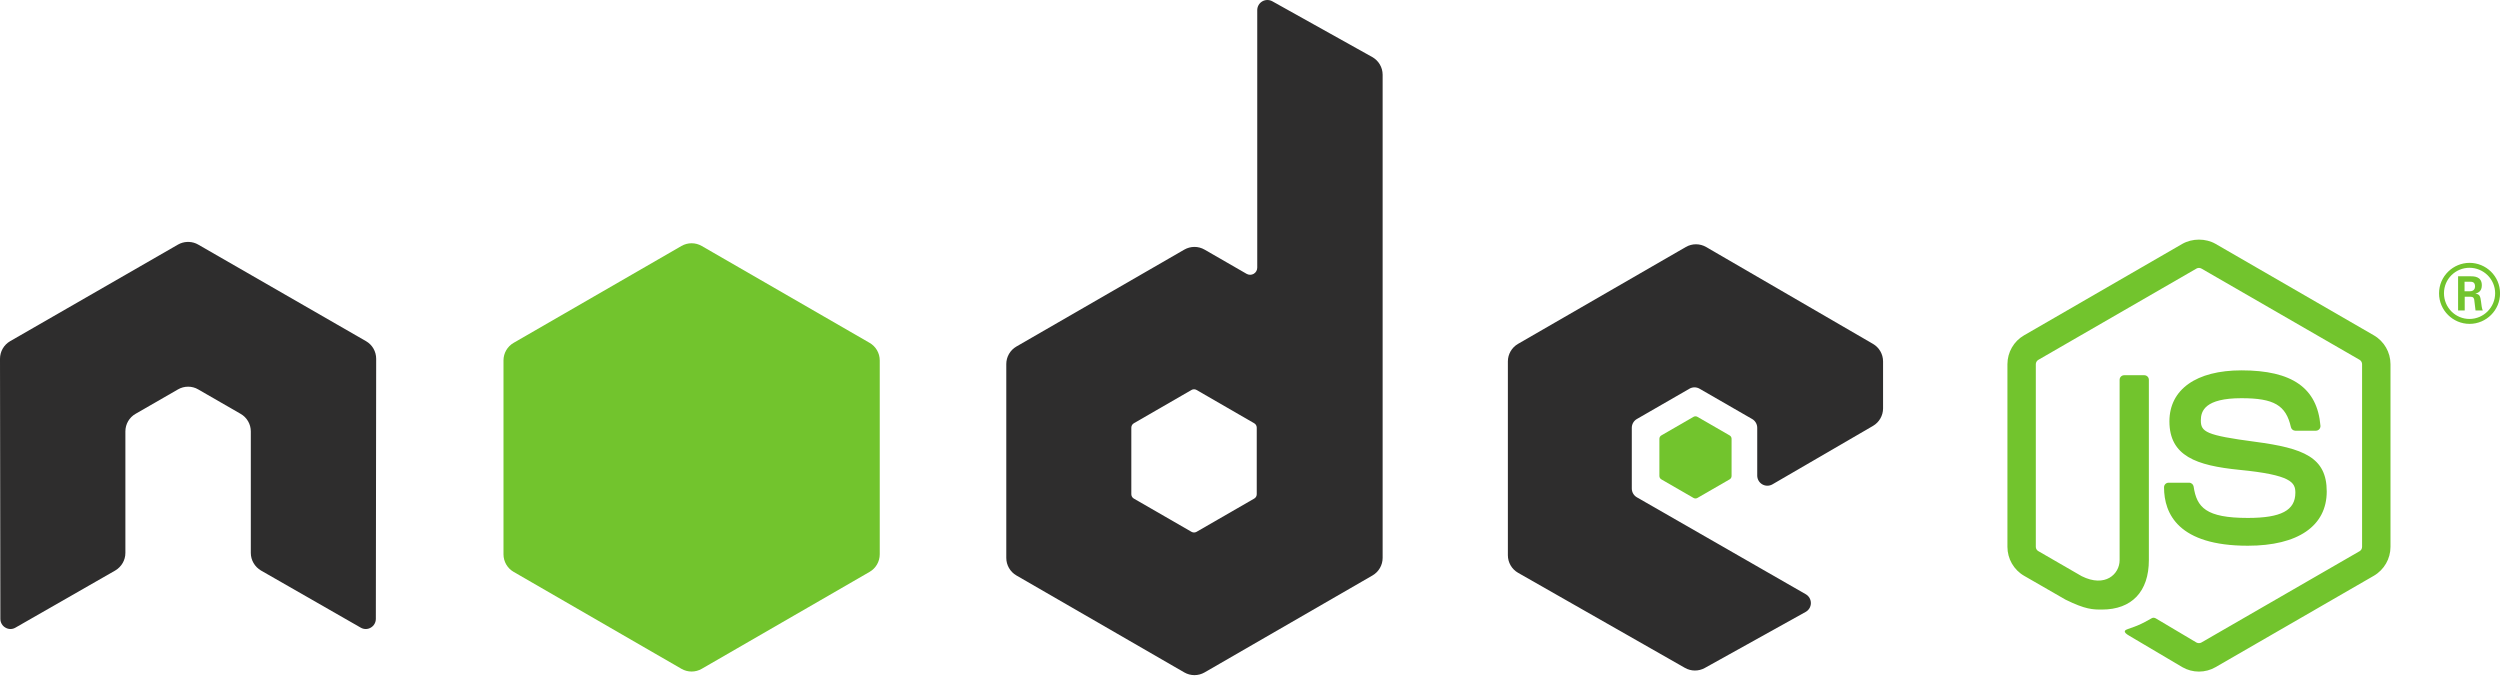
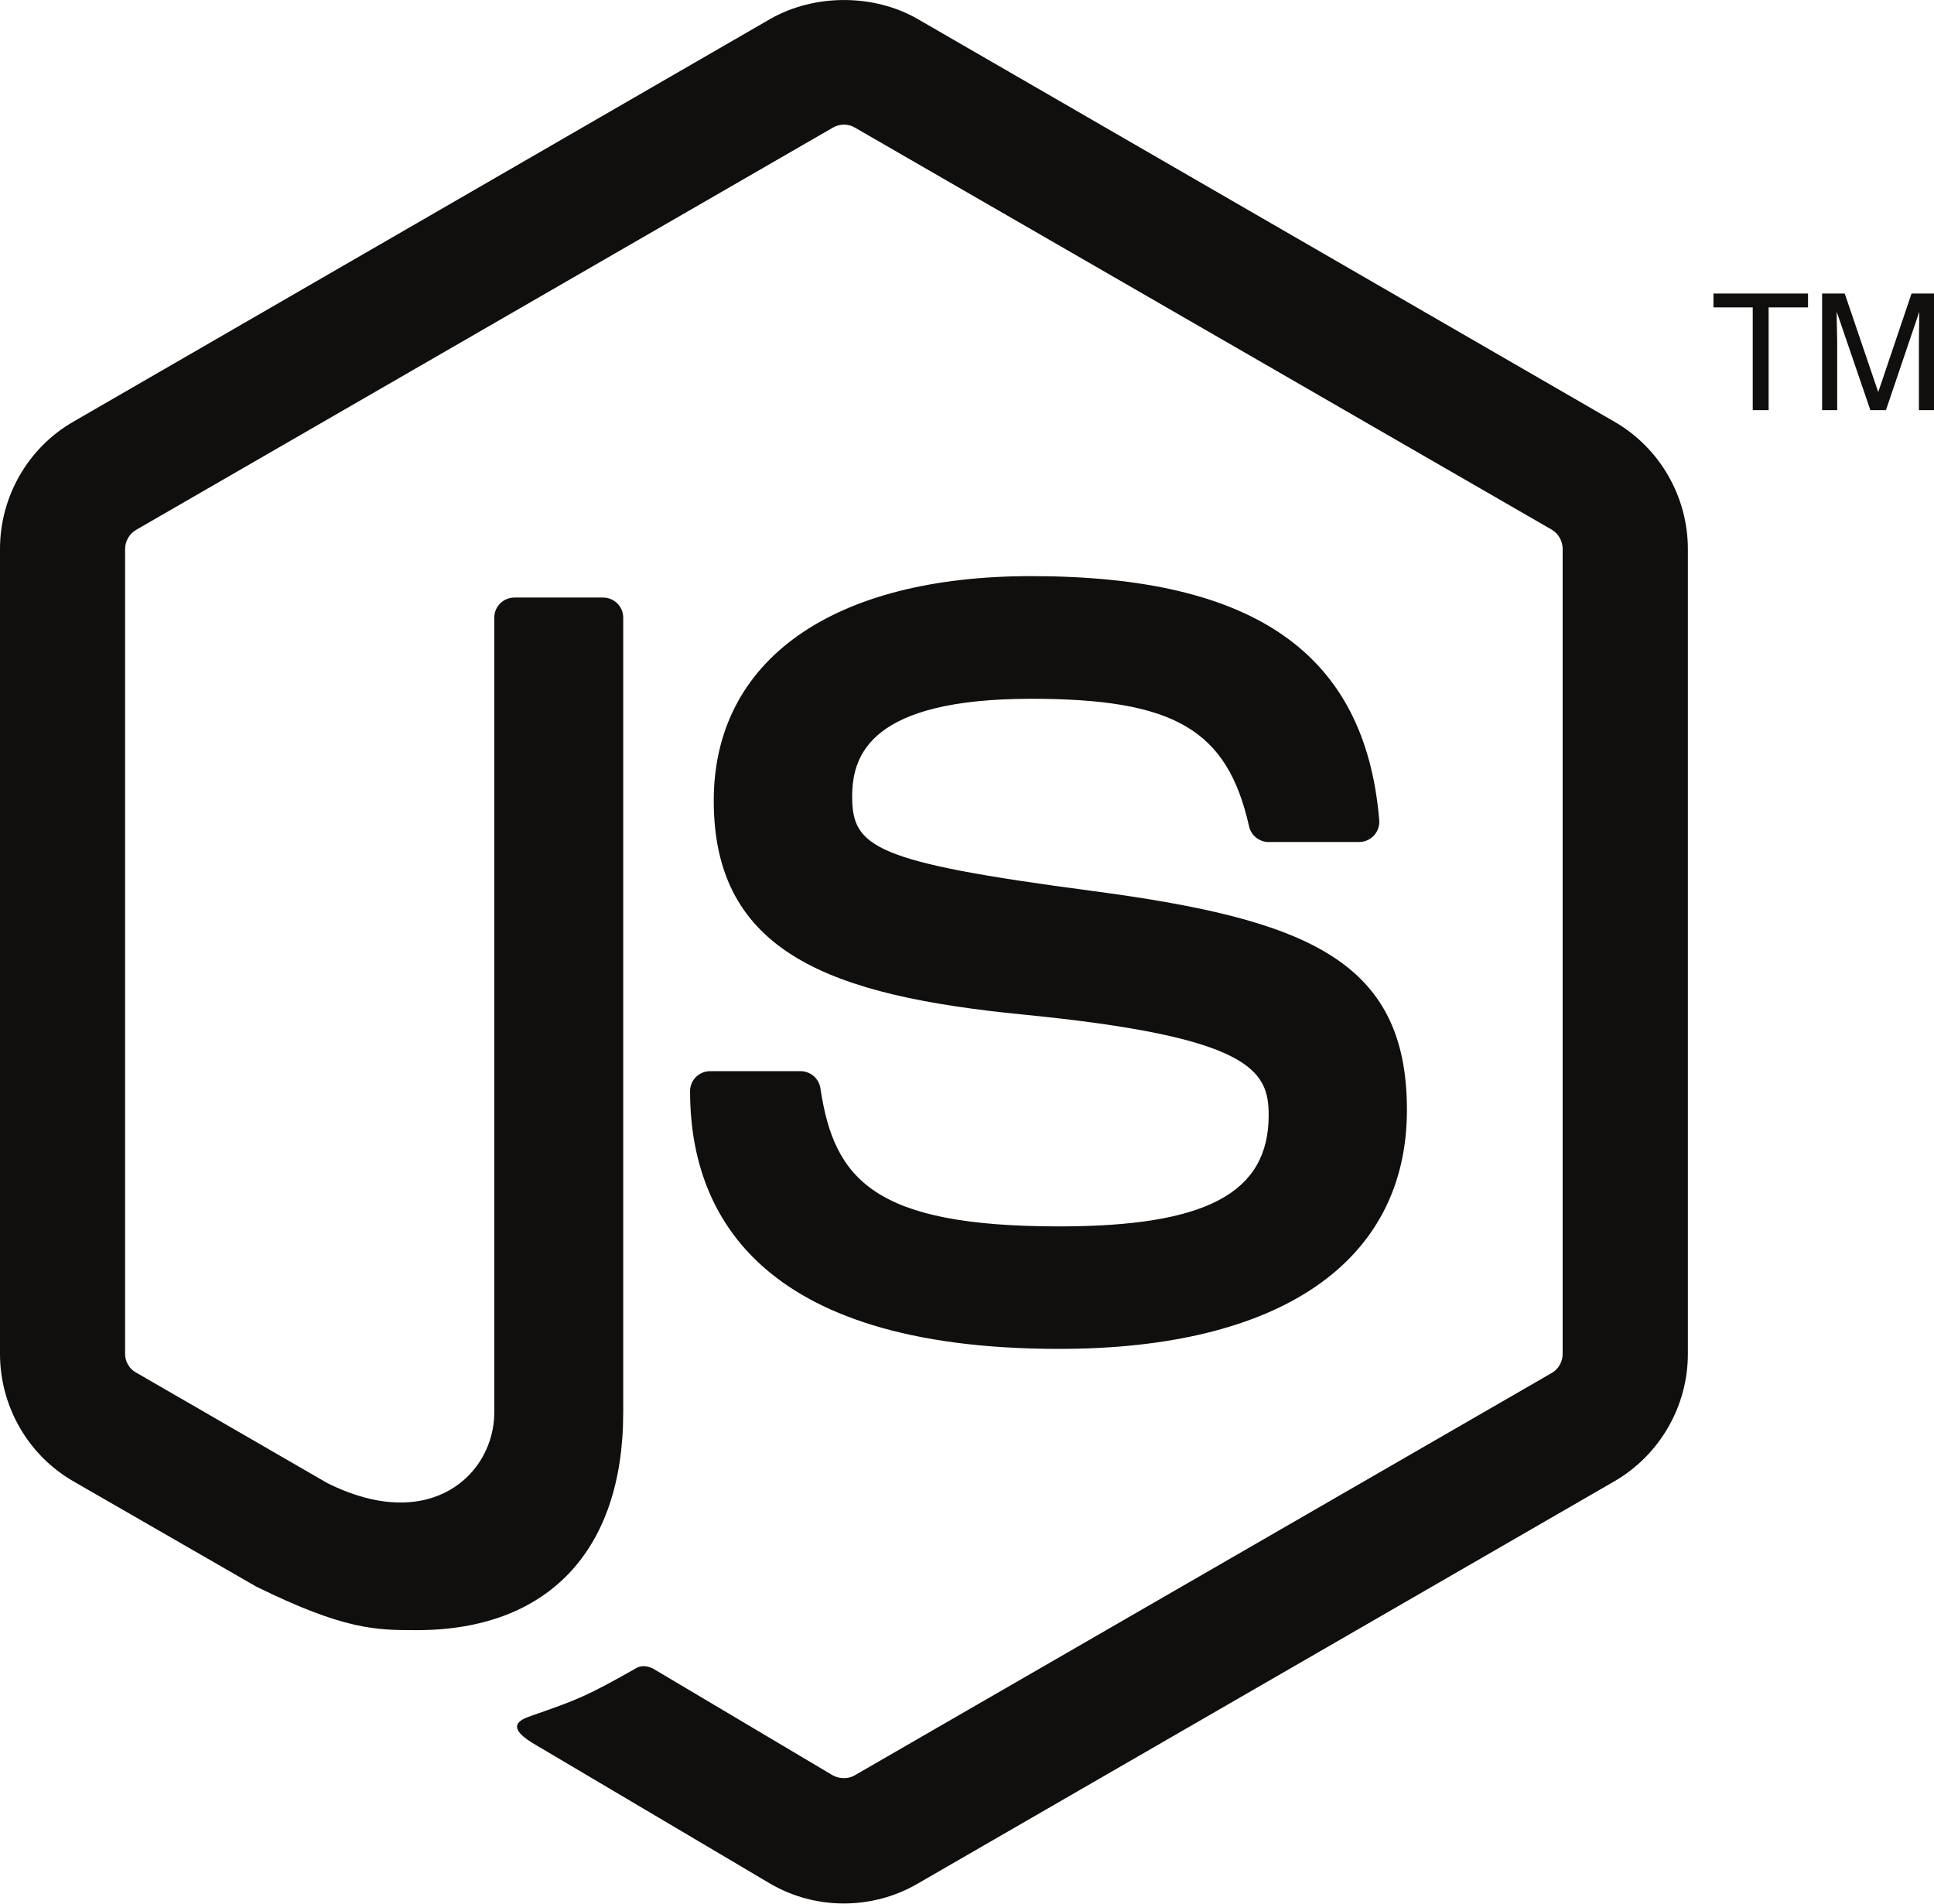
- <svg xmlns="http://www.w3.org/2000/svg" viewBox="0 0 232.175 62.7" height="62.7" width="232.175" xml:space="preserve" version="1.1" id="svg2">
+ <svg xmlns="http://www.w3.org/2000/svg" viewBox="0 0 187.387 184.413" height="184.413" width="187.387" xml:space="preserve" version="1.1" id="svg2">
  <defs id="defs6" />
-   <g transform="matrix(1.25,0,0,-1.25,0,62.7)" id="g10">
+   <g transform="matrix(1.25,0,0,-1.25,0,184.4125)" id="g10">
    <g transform="scale(0.1,0.1)" id="g12">
-       <path id="path14" style="fill:#2e2d2d;fill-opacity:1;fill-rule:evenodd;stroke:none" d="m 279.484,235.031 c 0,5.418 -2.851,10.399 -7.531,13.086 l -124.687,71.758 c -2.11,1.238 -4.473,1.883 -6.864,1.98 -0.214,0 -1.117,0 -1.289,0 -2.383,-0.097 -4.746,-0.742 -6.886,-1.98 L 7.539,248.117 C 2.891,245.43 0,240.449 0,235.031 L 0.273,41.809 c 0,-2.688 1.398,-5.188 3.762,-6.504 2.312,-1.387 5.176,-1.387 7.48,0 l 74.102,42.43 c 4.688,2.785 7.539,7.695 7.539,13.066 l 0,90.273 c 0,5.383 2.852,10.364 7.52,13.039 l 31.551,18.172 c 2.351,1.36 4.921,2.024 7.55,2.024 2.567,0 5.203,-0.664 7.489,-2.024 l 31.543,-18.172 c 4.668,-2.675 7.531,-7.656 7.531,-13.039 l 0,-90.273 c 0,-5.371 2.89,-10.312 7.547,-13.066 l 74.082,-42.43 c 2.324,-1.387 5.226,-1.387 7.527,0 2.297,1.316 3.742,3.816 3.742,6.504 l 0.246,193.222" />
-       <path id="path16" style="fill:#2e2d2d;fill-opacity:1;fill-rule:evenodd;stroke:none" d="m 933.711,134.422 c 0,-1.344 -0.719,-2.59 -1.887,-3.258 L 889,106.477 c -1.164,-0.668 -2.598,-0.668 -3.762,0 l -42.828,24.687 c -1.164,0.668 -1.883,1.914 -1.883,3.258 l 0,49.449 c 0,1.344 0.719,2.59 1.879,3.266 l 42.828,24.734 c 1.168,0.676 2.602,0.676 3.77,0 l 42.828,-24.734 c 1.16,-0.676 1.879,-1.922 1.879,-3.266 l 0,-49.449 z m 11.574,366.223 c -2.336,1.3 -5.183,1.269 -7.488,-0.082 -2.301,-1.352 -3.715,-3.825 -3.715,-6.493 l 0,-191.355 c 0,-1.879 -1.008,-3.621 -2.633,-4.563 -1.629,-0.945 -3.64,-0.945 -5.273,0 l -31.231,17.993 c -4.656,2.683 -10.39,2.679 -15.047,-0.004 L 755.16,244.152 c -4.664,-2.691 -7.531,-7.664 -7.531,-13.043 l 0,-144.004 c 0,-5.379 2.867,-10.352 7.527,-13.047 L 879.887,2.02 c 4.664,-2.691 10.406,-2.691 15.07,0 L 1019.71,74.059 c 4.66,2.695 7.53,7.668 7.53,13.047 l 0,358.964 c 0,5.461 -2.96,10.493 -7.73,13.157 l -74.225,41.418" />
-       <path id="path18" style="fill:#2e2d2d;fill-opacity:1;fill-rule:evenodd;stroke:none" d="m 1391.55,185.168 c 4.64,2.695 7.49,7.656 7.49,13.023 l 0,34.895 c 0,5.367 -2.85,10.332 -7.5,13.027 l -123.93,71.957 c -4.67,2.711 -10.42,2.715 -15.1,0.024 l -124.69,-71.989 c -4.66,-2.691 -7.53,-7.66 -7.53,-13.042 l 0,-143.965 c 0,-5.414 2.91,-10.41 7.61,-13.086 L 1251.82,5.402 c 4.57,-2.609 10.17,-2.637 14.77,-0.082 l 74.95,41.66 c 2.38,1.32 3.86,3.816 3.87,6.531 0.02,2.715 -1.43,5.231 -3.78,6.582 l -125.48,72.019 c -2.35,1.344 -3.79,3.84 -3.79,6.535 l 0,45.118 c 0,2.691 1.44,5.179 3.77,6.523 l 39.06,22.516 c 2.32,1.343 5.19,1.343 7.51,0 l 39.08,-22.516 c 2.33,-1.344 3.77,-3.832 3.77,-6.523 l 0,-35.496 c 0,-2.7 1.44,-5.188 3.77,-6.532 2.34,-1.347 5.21,-1.336 7.54,0.016 l 74.69,43.414" />
-       <path id="path20" style="fill:#72c42d;fill-opacity:1;fill-rule:evenodd;stroke:none" d="m 506.301,318.848 c 4.656,2.691 10.398,2.691 15.058,0 l 124.719,-71.973 c 4.664,-2.687 7.535,-7.66 7.535,-13.047 l 0,-144.055 c 0,-5.383 -2.871,-10.351 -7.527,-13.047 L 521.363,4.695 c -4.664,-2.691 -10.406,-2.691 -15.07,0 L 381.602,76.727 c -4.657,2.695 -7.528,7.664 -7.528,13.047 l 0,144.063 c 0,5.379 2.871,10.352 7.531,13.039 l 124.696,71.973" />
-       <path id="path22" style="fill:#72c42d;fill-opacity:1;fill-rule:nonzero;stroke:none" d="m 1633.71,2.637 c -4.3,0 -8.57,1.125 -12.33,3.301 l -39.27,23.234 c -5.86,3.281 -3,4.441 -1.07,5.117 7.83,2.715 9.41,3.34 17.76,8.074 0.87,0.488 2.02,0.305 2.92,-0.223 l 30.16,-17.91 c 1.1,-0.606 2.64,-0.606 3.65,0 l 117.6,67.879 c 1.1,0.625 1.8,1.887 1.8,3.184 l 0,135.723 c 0,1.328 -0.7,2.57 -1.82,3.242 l -117.56,67.824 c -1.09,0.633 -2.53,0.633 -3.63,0 l -117.53,-67.844 c -1.14,-0.652 -1.86,-1.933 -1.86,-3.222 l 0,-135.723 c 0,-1.297 0.72,-2.527 1.85,-3.145 l 32.22,-18.613 c 17.48,-8.738 28.19,1.555 28.19,11.895 l 0,134.004 c 0,1.894 1.52,3.39 3.41,3.39 l 14.92,0 c 1.86,0 3.4,-1.496 3.4,-3.39 l 0,-134.004 c 0,-23.328 -12.7,-36.707 -34.82,-36.707 -6.8,0 -12.15,0 -27.09,7.363 l -30.84,17.754 c -7.62,4.402 -12.33,12.637 -12.33,21.453 l 0,135.723 c 0,8.82 4.71,17.05 12.33,21.437 l 117.61,67.957 c 7.44,4.211 17.33,4.211 24.71,0 l 117.6,-67.957 c 7.62,-4.406 12.35,-12.617 12.35,-21.437 l 0,-135.723 c 0,-8.816 -4.73,-17.02 -12.35,-21.453 L 1646.09,5.938 c -3.76,-2.176 -8.02,-3.301 -12.38,-3.301" />
-       <path id="path24" style="fill:#72c42d;fill-opacity:1;fill-rule:nonzero;stroke:none" d="m 1670.04,96.144 c -51.47,0 -62.25,23.622 -62.25,43.438 0,1.883 1.52,3.387 3.4,3.387 l 15.21,0 c 1.7,0 3.11,-1.219 3.38,-2.879 2.29,-15.481 9.14,-23.293 40.26,-23.293 24.77,0 35.32,5.605 35.32,18.75 0,7.578 -2.99,13.203 -41.49,16.973 -32.18,3.183 -52.08,10.293 -52.08,36.035 0,23.73 20,37.883 53.53,37.883 37.68,0 56.32,-13.079 58.68,-41.133 0.09,-0.969 -0.25,-1.895 -0.89,-2.617 -0.65,-0.676 -1.55,-1.086 -2.49,-1.086 l -15.27,0 c -1.58,0 -2.98,1.125 -3.3,2.656 -3.66,16.289 -12.57,21.496 -36.73,21.496 -27.05,0 -30.19,-9.426 -30.19,-16.484 0,-8.555 3.71,-11.047 40.23,-15.879 36.14,-4.778 53.31,-11.543 53.31,-36.946 0,-25.625 -21.37,-40.3 -58.63,-40.3" />
-       <path id="path26" style="fill:#72c42d;fill-opacity:1;fill-rule:evenodd;stroke:none" d="m 1258.22,191.91 c 0.9,0.52 2,0.52 2.89,0 l 23.94,-13.808 c 0.89,-0.516 1.44,-1.469 1.44,-2.504 l 0,-27.637 c 0,-1.035 -0.55,-1.988 -1.44,-2.508 l -23.94,-13.805 c -0.89,-0.519 -1.99,-0.519 -2.89,0 l -23.91,13.805 c -0.9,0.52 -1.45,1.473 -1.45,2.508 l 0,27.637 c 0,1.035 0.55,1.988 1.45,2.504 l 23.91,13.808" />
-       <path id="path28" style="fill:#72c42d;fill-opacity:1;fill-rule:nonzero;stroke:none" d="m 1831.06,285.203 3.96,0 c 3.23,0 3.84,2.274 3.84,3.594 0,3.48 -2.4,3.48 -3.72,3.48 l -4.08,0 0,-7.074 z m -4.8,11.152 8.76,0 c 3,0 8.88,0 8.88,-6.718 0,-4.68 -3,-5.637 -4.81,-6.239 3.49,-0.238 3.72,-2.519 4.2,-5.753 0.25,-2.04 0.61,-5.52 1.32,-6.715 l -5.39,0 c -0.13,1.195 -0.97,7.675 -0.97,8.031 -0.35,1.441 -0.84,2.16 -2.63,2.16 l -4.44,0 0,-10.191 -4.92,0 0,25.425 z m -10.49,-12.652 c 0,-10.558 8.52,-19.074 18.95,-19.074 10.55,0 19.07,8.699 19.07,19.074 0,10.551 -8.63,18.945 -19.07,18.945 -10.32,0 -18.95,-8.273 -18.95,-18.945 z m 41.67,-0.062 c 0,-12.473 -10.19,-22.668 -22.66,-22.668 -12.36,0 -22.67,10.074 -22.67,22.668 0,12.832 10.56,22.668 22.67,22.668 12.23,0 22.66,-9.836 22.66,-22.668" />
+       <path id="path14" style="fill:#100f0d;fill-opacity:1;fill-rule:nonzero;stroke:none" d="m 1412.37,1157.43 11.69,0 0,53.32 c 0,2.17 -0.11,5.52 -0.21,10.01 -0.16,4.58 -0.16,7.96 -0.16,10.19 l 0,2.72 26.07,-76.24 12.1,0 25.83,76.24 c 0,-4.86 -0.06,-9.44 -0.18,-13.78 -0.06,-4.22 -0.1,-7.27 -0.1,-9.14 l 0,-53.32 11.7,0 0,90.37 -17.42,0 -25.82,-76.39 -25.97,76.39 -17.53,0 0,-90.37 z m -84.22,90.37 0,-10.76 30.44,0 0,-79.61 12.32,0 0,79.61 30.54,0 0,10.76 -73.3,0 z m -237.6,-632.706 c 0,116.773 -78.92,147.879 -245.07,169.836 -167.882,22.218 -184.949,33.672 -184.949,72.996 0,32.453 14.457,75.773 138.801,75.773 111.074,0 152.004,-23.926 168.836,-98.808 1.48,-7.043 7.902,-12.203 15.184,-12.203 l 70.158,0 c 4.36,0 8.49,1.878 11.44,4.984 2.96,3.316 4.54,7.578 4.13,12.027 -10.86,128.977 -96.553,189.071 -269.748,189.071 -154.156,0 -246.086,-65.04 -246.086,-174.125 0,-118.34 91.484,-151.016 239.41,-165.653 176.992,-17.32 190.731,-43.187 190.731,-78.023 0,-60.434 -48.481,-86.199 -162.371,-86.199 -143.071,0 -174.536,35.925 -185.082,107.082 -1.207,7.628 -7.719,13.234 -15.532,13.234 l -69.898,0 c -8.66,0 -15.621,-6.91 -15.621,-15.57 0,-91.086 49.562,-199.684 286.133,-199.684 171.304,0 269.534,67.477 269.534,185.262 z M 654.023,0 C 634.27,0 614.609,5.16 597.328,15.172 L 416.816,121.98 c -26.937,15.079 -13.781,20.411 -4.894,23.508 35.965,12.473 43.234,15.352 81.613,37.133 4,2.238 9.293,1.379 13.418,-1.031 L 645.625,99.238 c 5.031,-2.777 12.125,-2.777 16.746,0 L 1203,411.281 c 5.02,2.879 8.25,8.68 8.25,14.641 l 0,623.908 c 0,6.12 -3.23,11.81 -8.38,14.91 l -540.409,311.77 c -4.984,2.92 -11.621,2.92 -16.652,0 l -540.27,-311.87 c -5.25,-3 -8.574,-8.88 -8.574,-14.81 l 0,-623.908 c 0,-5.961 3.324,-11.621 8.531,-14.442 l 148.098,-85.582 c 80.351,-40.168 129.551,7.141 129.551,54.692 l 0,616.004 c 0,8.706 7.007,15.576 15.714,15.576 l 68.547,0 c 8.574,0 15.668,-6.87 15.668,-15.576 l 0,-616.004 c 0,-107.258 -58.406,-168.758 -160.078,-168.758 -31.246,0 -55.848,0 -124.527,33.848 L 56.699,327.301 C 21.68,347.539 0,385.398 0,425.922 l 0,623.908 c 0,40.55 21.68,78.39 56.699,98.54 l 540.629,312.4 c 34.203,19.35 79.684,19.35 113.625,0 l 540.567,-312.4 c 35.03,-20.25 56.79,-57.99 56.79,-98.54 l 0,-623.908 c 0,-40.524 -21.76,-78.242 -56.79,-98.621 L 710.953,15.172 C 693.672,5.16 674.055,0 654.023,0" />
    </g>
  </g>
</svg>
